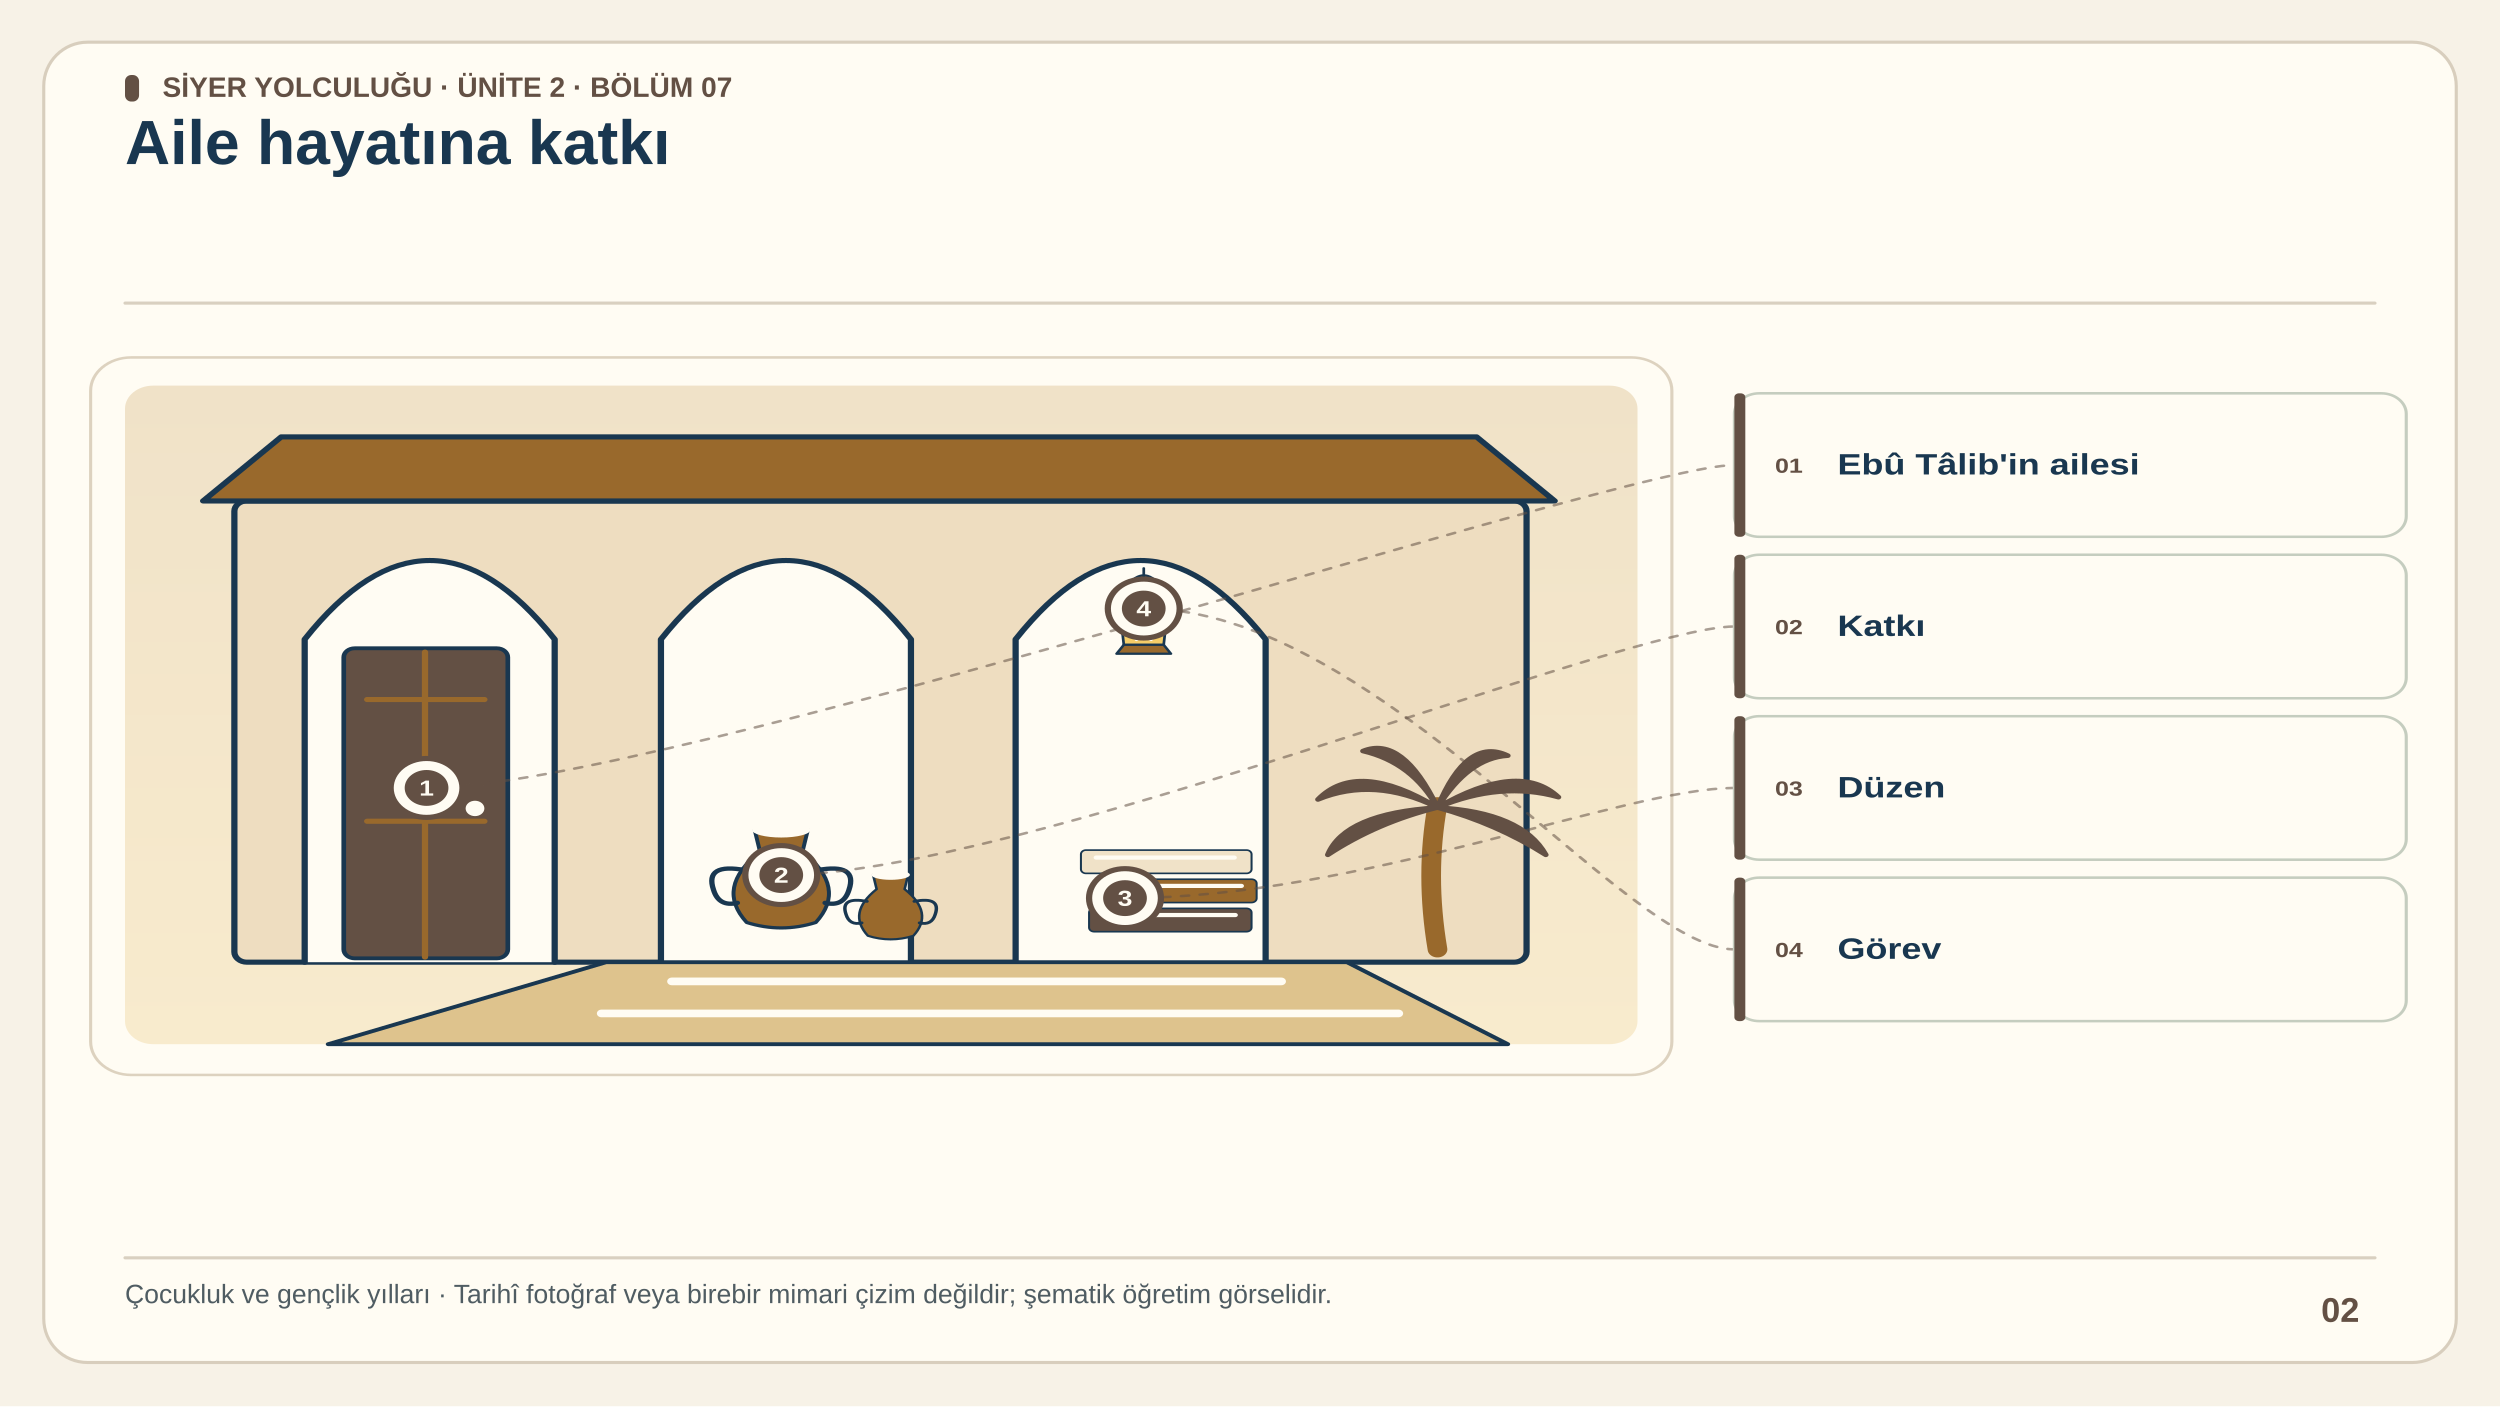
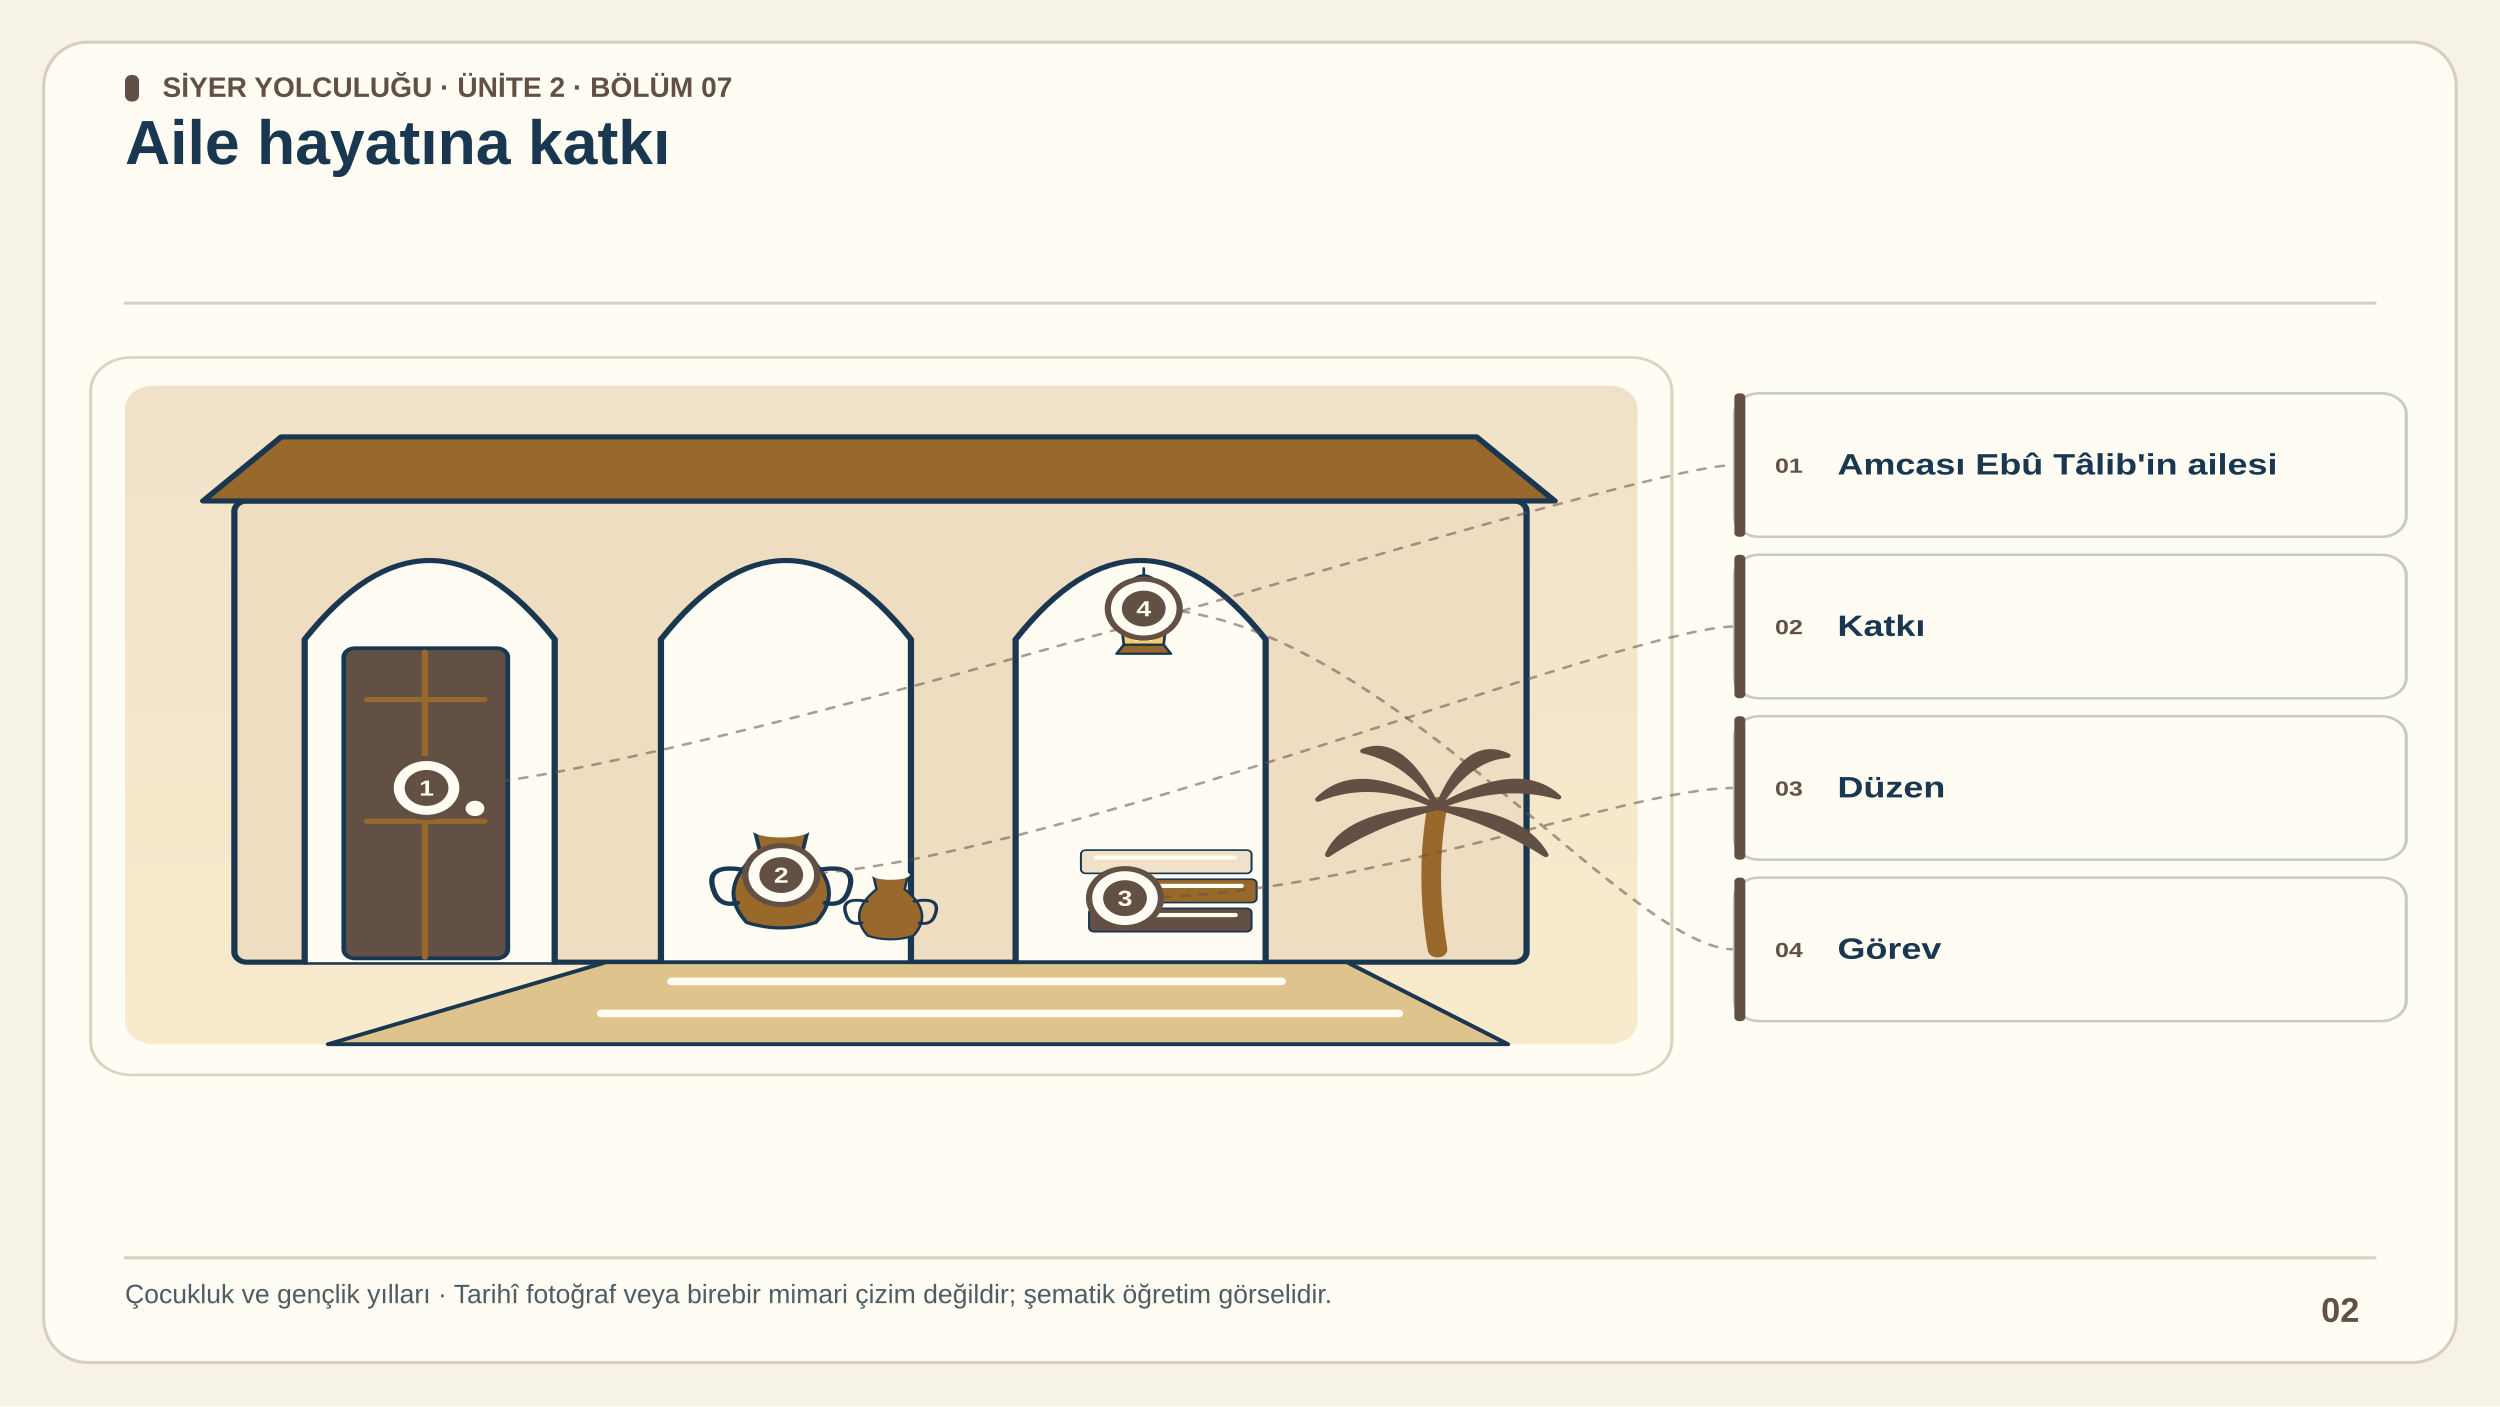
<svg xmlns="http://www.w3.org/2000/svg" width="1600" height="900" viewBox="0 0 1600 900" role="img" aria-labelledby="f7_1title f7_1desc">
  <defs>
    <linearGradient id="f7_1sky" x1="0" y1="0" x2="0" y2="1">
      <stop stop-color="#F0E2C8" />
      <stop offset="1" stop-color="#F8EBCD" />
    </linearGradient>
    <linearGradient id="f7_1wood">
      <stop stop-color="#C79560" />
      <stop offset="1" stop-color="#E2BE80" />
    </linearGradient>
    <filter id="f7_1shadow" x="-15%" y="-15%" width="130%" height="140%">
      <feDropShadow dx="0" dy="6" stdDeviation="7" flood-color="#193750" flood-opacity=".12" />
    </filter>
  </defs>
  <rect x="0" y="0" width="1600" height="900" rx="0" fill="#F7F2E7" stroke="none" stroke-width="1" />
  <rect x="28" y="27" width="1544" height="845" rx="28" fill="#FFFCF3" stroke="#D8CEBD" stroke-width="2" />
  <rect x="80" y="48" width="9" height="17" rx="4" fill="#635044" stroke="none" stroke-width="1" />
  <text x="104" y="62" font-family="Arial, sans-serif" font-size="18" fill="#635044" font-weight="700" text-anchor="start">SİYER YOLCULUĞU · ÜNİTE 2 · BÖLÜM 07</text>
  <text x="80" y="105" font-family="Arial, sans-serif" font-size="40" fill="#193750" font-weight="700" text-anchor="start">Aile hayatına katkı</text>
  <path d="M80 194 H1520" fill="none" stroke="#D9D0C0" stroke-width="2" stroke-linecap="round" stroke-linejoin="round" />
  <g transform="translate(0 50) scale(1 .82)">
    <rect x="58" y="218" width="1012" height="560" rx="26" fill="#FFFCF3" stroke="#DDD2BF" stroke-width="2" />
    <rect x="80" y="240" width="968" height="514" rx="18" fill="url(#f7_1sky)" stroke="none" stroke-width="1" />
    <rect x="150" y="330" width="827" height="360" rx="8" fill="#EEDDC0" stroke="#193750" stroke-width="4" />
    <path d="M130 330 H995 L945 280 H180 Z" fill="#99692C" stroke="#193750" stroke-width="4" stroke-linecap="round" stroke-linejoin="round" />
    <path d="M195 690 V438 Q275 315 355 438 V690 M423 690 V438 Q503 315 583 438 V690 M650 690 V438 Q730 315 810 438 V690" fill="#FFFCF3" stroke="#193750" stroke-width="4" stroke-linecap="round" stroke-linejoin="round" />
    <rect x="220" y="445" width="105" height="242" rx="7" fill="#635044" stroke="#193750" stroke-width="3" />
    <path d="M272 448 V686 M235 485 H310 M235 580 H310" fill="none" stroke="#99692C" stroke-width="4" stroke-linecap="round" stroke-linejoin="round" />
    <circle cx="304" cy="570" r="6" fill="#FFFCF3" stroke="none" stroke-width="1" />
    <path d="M388 690 H862 L965 754 H210 Z" fill="#DEC38D" stroke="#193750" stroke-width="3" stroke-linecap="round" stroke-linejoin="round" />
    <path d="M430 705 H820 M385 730 H895" fill="none" stroke="#FFFCF3" stroke-width="6" stroke-linecap="round" stroke-linejoin="round" />
    <g transform="translate(500 625) scale(0.85)">
      <path d="M-20 -45 H20 L16 -25 Q50 8 26 40 Q0 50 -26 40 Q-50 8 -16 -25 Z" fill="#99692C" stroke="#193750" stroke-width="3" stroke-linecap="round" stroke-linejoin="round" />
      <ellipse cx="0" cy="-45" rx="22" ry="7" fill="#FFFCF3" />
      <path d="M-27 -8 Q-58 -15 -51 10 Q-47 26 -33 22 M27 -8 Q58 -15 51 10 Q47 26 33 22" fill="none" stroke="#193750" stroke-width="4" stroke-linecap="round" stroke-linejoin="round" />
    </g>
    <g transform="translate(570 647) scale(0.56)">
      <path d="M-20 -45 H20 L16 -25 Q50 8 26 40 Q0 50 -26 40 Q-50 8 -16 -25 Z" fill="#99692C" stroke="#193750" stroke-width="3" stroke-linecap="round" stroke-linejoin="round" />
      <ellipse cx="0" cy="-45" rx="22" ry="7" fill="#FFFCF3" />
      <path d="M-27 -8 Q-58 -15 -51 10 Q-47 26 -33 22 M27 -8 Q58 -15 51 10 Q47 26 33 22" fill="none" stroke="#193750" stroke-width="4" stroke-linecap="round" stroke-linejoin="round" />
    </g>
    <g transform="translate(697 648) scale(0.65)">
      <rect x="0" y="0" width="160" height="28" rx="5" fill="#635044" stroke="#193750" stroke-width="2" />
      <rect x="10" y="-35" width="155" height="28" rx="5" fill="#99692C" stroke="#193750" stroke-width="2" />
      <rect x="-8" y="-70" width="168" height="28" rx="5" fill="#F0E2C8" stroke="#193750" stroke-width="2" />
      <path d="M12 8 H144 M22 -27 H150 M7 -61 H143" fill="none" stroke="#FFFCF3" stroke-width="5" stroke-linecap="round" stroke-linejoin="round" />
    </g>
    <g transform="translate(732 422) scale(0.58)">
      <path d="M0 -68 V-45 M-18 -45 Q0 -72 18 -45 L28 -30 H-28 Z" fill="#99692C" stroke="#193750" stroke-width="3" stroke-linecap="round" stroke-linejoin="round" />
      <path d="M-28 -30 H28 L22 35 H-22 Z" fill="#F5CD68" stroke="#193750" stroke-width="3" stroke-linecap="round" stroke-linejoin="round" />
      <path d="M-22 35 H22 L30 47 H-30 Z" fill="#99692C" stroke="#193750" stroke-width="3" stroke-linecap="round" stroke-linejoin="round" />
      <path d="M-8 -25 V28 M8 -25 V28" fill="none" stroke="#FFFCF3" stroke-width="4" stroke-linecap="round" stroke-linejoin="round" />
    </g>
    <g transform="translate(920 680) scale(0.9)">
      <path d="M0 0 Q-9 -65 0 -125" fill="none" stroke="#99692C" stroke-width="14" stroke-linecap="round" stroke-linejoin="round" />
      <path d="M0 -123 Q-57 -165 -85 -130 Q-45 -150 0 -123 M0 -123 Q58 -164 86 -132 Q45 -146 0 -123 M0 -123 Q-25 -186 -53 -172 Q-18 -162 0 -123 M0 -123 Q21 -185 50 -168 Q22 -166 0 -123 M0 -123 Q-66 -118 -78 -82 Q-43 -110 0 -123 M0 -123 Q60 -119 77 -82 Q42 -109 0 -123" fill="#635044" stroke="#635044" stroke-width="4" stroke-linecap="round" stroke-linejoin="round" />
    </g>
    <path d="M273 554 C423 554 1040 302 1110 302" fill="none" stroke="#635044" stroke-width="2" stroke-linecap="round" stroke-linejoin="round" stroke-dasharray="5 7" opacity=".55" />
    <path d="M500 622 C650 622 1040 428 1110 428" fill="none" stroke="#635044" stroke-width="2" stroke-linecap="round" stroke-linejoin="round" stroke-dasharray="5 7" opacity=".55" />
    <path d="M720 640 C870 640 1040 554 1110 554" fill="none" stroke="#635044" stroke-width="2" stroke-linecap="round" stroke-linejoin="round" stroke-dasharray="5 7" opacity=".55" />
    <path d="M732 414 C882 414 1040 680 1110 680" fill="none" stroke="#635044" stroke-width="2" stroke-linecap="round" stroke-linejoin="round" stroke-dasharray="5 7" opacity=".55" />
    <rect x="1110" y="246" width="430" height="112" rx="16" fill="#FFFCF3" stroke="#C5CDBF" stroke-width="2" />
    <rect x="1110" y="246" width="7" height="112" rx="3" fill="#635044" stroke="none" stroke-width="1" />
    <text x="1136" y="308" font-family="Arial, sans-serif" font-size="16" fill="#635044" font-weight="700" text-anchor="start">01</text>
-     <text x="1176" y="309.36" font-family="Arial, sans-serif" font-size="23" fill="#193750" font-weight="600" text-anchor="start">Ebû Tâlib'in ailesi</text>
+     <text x="1176" y="309.36" font-family="Arial, sans-serif" font-size="23" fill="#193750" font-weight="600" text-anchor="start">Amcası Ebû Tâlib'in ailesi</text>
    <circle cx="273" cy="554" r="23" fill="#FFFCF3" stroke="#635044" stroke-width="4" />
    <circle cx="273" cy="554" r="14" fill="#635044" stroke="none" stroke-width="1" />
    <text x="273" y="560" font-family="Arial, sans-serif" font-size="17" fill="#FFFCF3" font-weight="700" text-anchor="middle">1</text>
    <rect x="1110" y="372" width="430" height="112" rx="16" fill="#FFFCF3" stroke="#C5CDBF" stroke-width="2" />
    <rect x="1110" y="372" width="7" height="112" rx="3" fill="#635044" stroke="none" stroke-width="1" />
    <text x="1136" y="434" font-family="Arial, sans-serif" font-size="16" fill="#635044" font-weight="700" text-anchor="start">02</text>
    <text x="1176" y="435.36" font-family="Arial, sans-serif" font-size="23" fill="#193750" font-weight="600" text-anchor="start">Katkı</text>
    <circle cx="500" cy="622" r="23" fill="#FFFCF3" stroke="#635044" stroke-width="4" />
    <circle cx="500" cy="622" r="14" fill="#635044" stroke="none" stroke-width="1" />
    <text x="500" y="628" font-family="Arial, sans-serif" font-size="17" fill="#FFFCF3" font-weight="700" text-anchor="middle">2</text>
    <rect x="1110" y="498" width="430" height="112" rx="16" fill="#FFFCF3" stroke="#C5CDBF" stroke-width="2" />
    <rect x="1110" y="498" width="7" height="112" rx="3" fill="#635044" stroke="none" stroke-width="1" />
    <text x="1136" y="560" font-family="Arial, sans-serif" font-size="16" fill="#635044" font-weight="700" text-anchor="start">03</text>
    <text x="1176" y="561.36" font-family="Arial, sans-serif" font-size="23" fill="#193750" font-weight="600" text-anchor="start">Düzen</text>
    <circle cx="720" cy="640" r="23" fill="#FFFCF3" stroke="#635044" stroke-width="4" />
    <circle cx="720" cy="640" r="14" fill="#635044" stroke="none" stroke-width="1" />
    <text x="720" y="646" font-family="Arial, sans-serif" font-size="17" fill="#FFFCF3" font-weight="700" text-anchor="middle">3</text>
    <rect x="1110" y="624" width="430" height="112" rx="16" fill="#FFFCF3" stroke="#C5CDBF" stroke-width="2" />
    <rect x="1110" y="624" width="7" height="112" rx="3" fill="#635044" stroke="none" stroke-width="1" />
    <text x="1136" y="686" font-family="Arial, sans-serif" font-size="16" fill="#635044" font-weight="700" text-anchor="start">04</text>
    <text x="1176" y="687.36" font-family="Arial, sans-serif" font-size="23" fill="#193750" font-weight="600" text-anchor="start">Görev</text>
    <circle cx="732" cy="414" r="23" fill="#FFFCF3" stroke="#635044" stroke-width="4" />
    <circle cx="732" cy="414" r="14" fill="#635044" stroke="none" stroke-width="1" />
    <text x="732" y="420" font-family="Arial, sans-serif" font-size="17" fill="#FFFCF3" font-weight="700" text-anchor="middle">4</text>
  </g>
  <path d="M80 805 H1520" fill="none" stroke="#D9D0C0" stroke-width="2" stroke-linecap="round" stroke-linejoin="round" />
  <text x="80" y="834" font-family="Arial, sans-serif" font-size="17" fill="#4F5C62" font-weight="500" text-anchor="start">Çocukluk ve gençlik yılları · Tarihî fotoğraf veya birebir mimari çizim değildir; şematik öğretim görselidir.</text>
  <text x="1510" y="846" font-family="Arial, sans-serif" font-size="22" fill="#635044" font-weight="700" text-anchor="end">02</text>
</svg>
